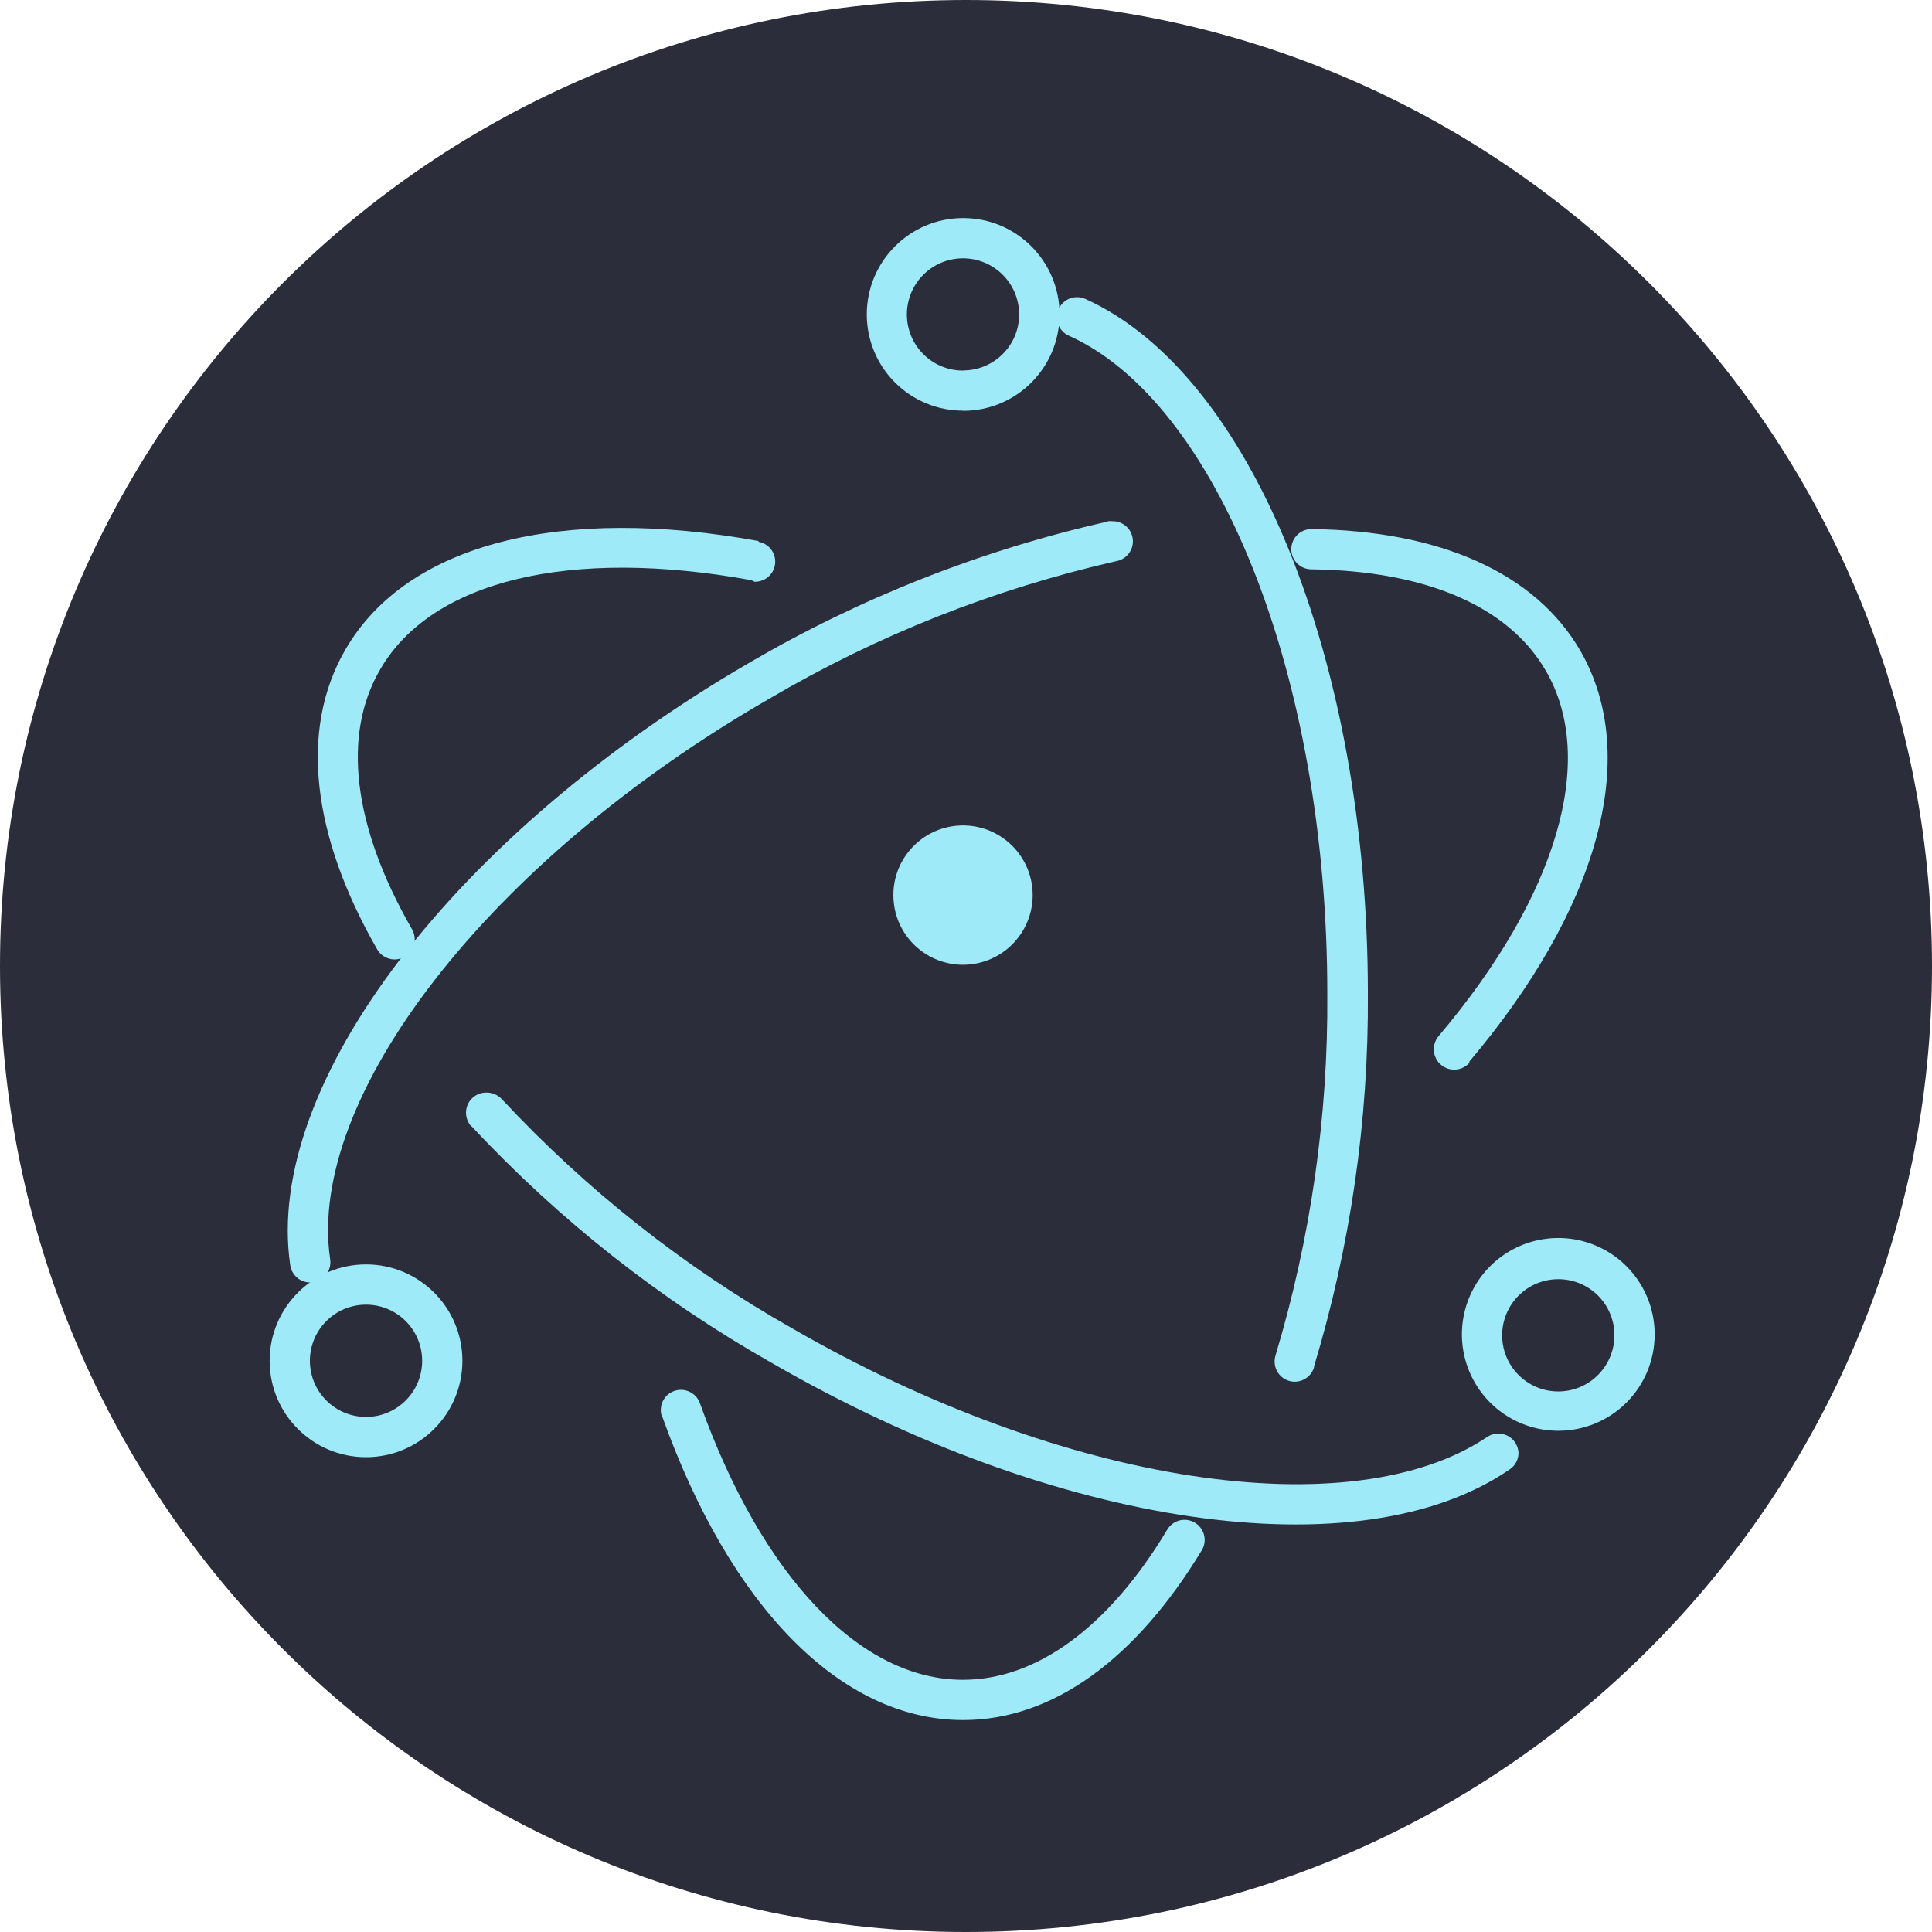
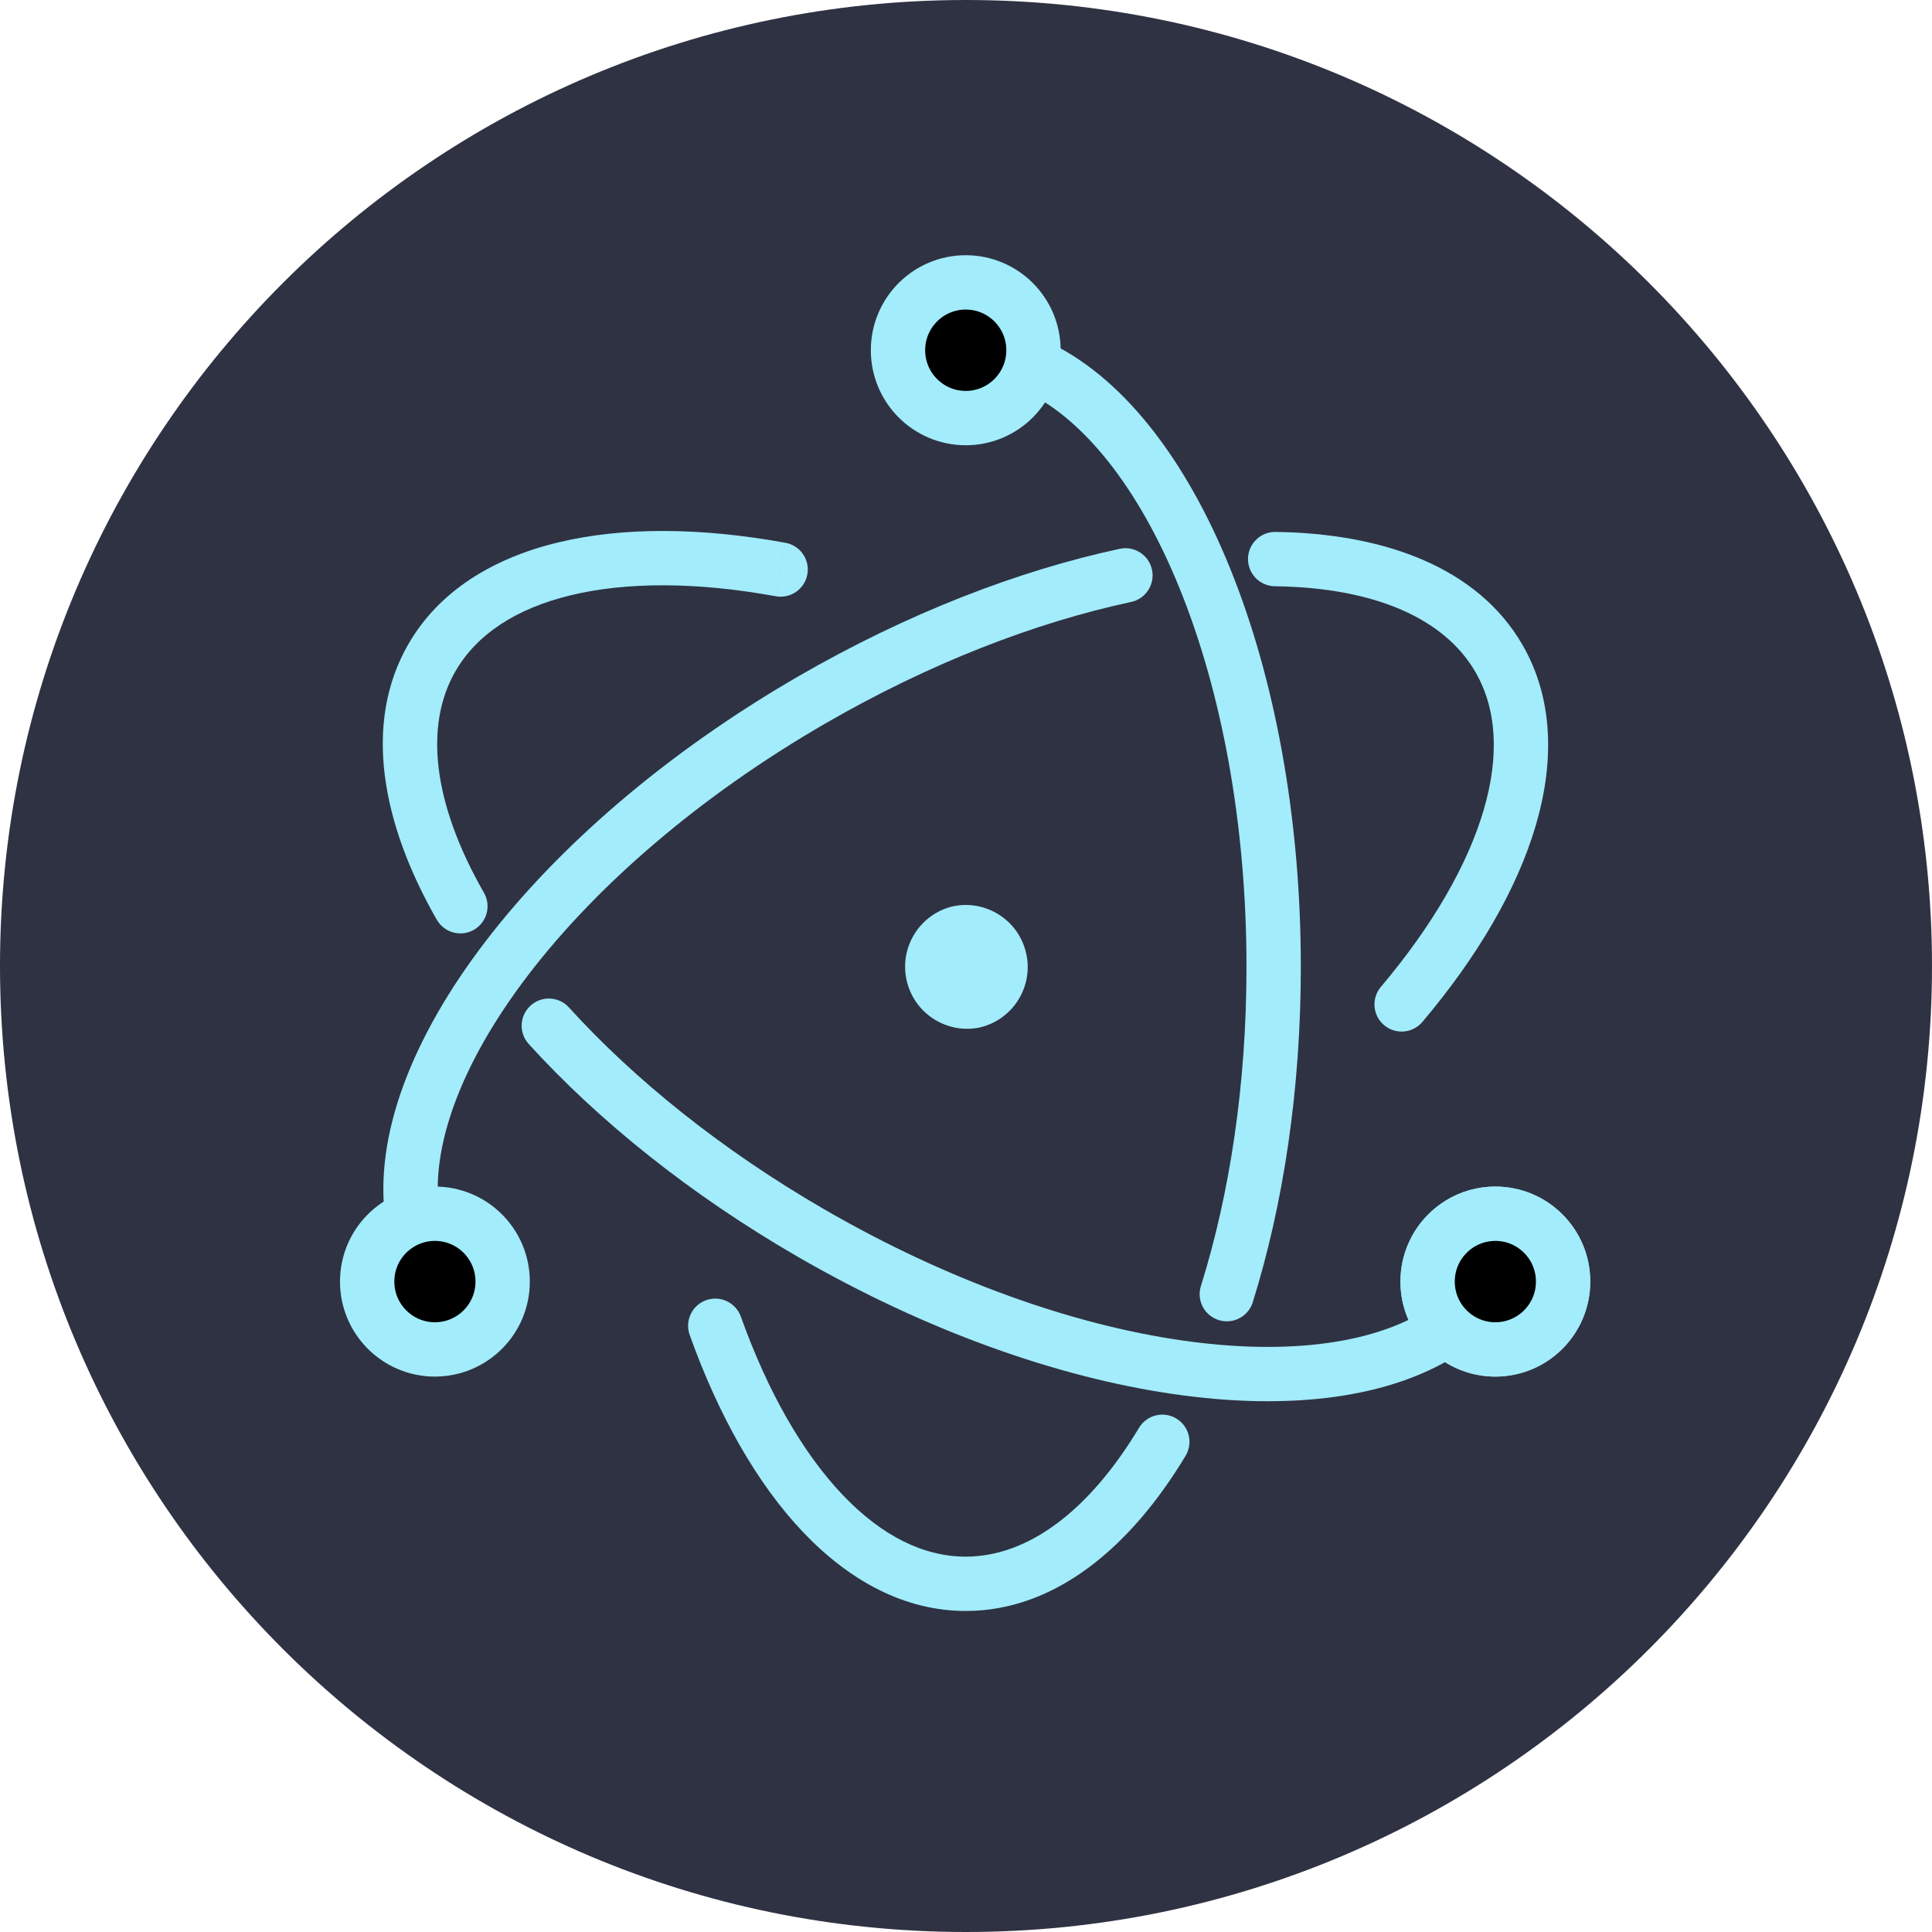
- <svg xmlns="http://www.w3.org/2000/svg" id="Layer_1" data-name="Layer 1" viewBox="0 0 122.88 122.88">
-   <defs>
-     <style>.cls-1{fill:#2b2e3a;fill-rule:evenodd;}.cls-2{fill:#9feaf9;}</style>
-   </defs>
-   <path class="cls-1" d="M122.88,61.44a61.44,61.44,0,1,0-61.44,61.44,61.44,61.44,0,0,0,61.44-61.44Z" />
-   <path class="cls-2" d="M48.24,34.41c-12.48-2.27-22.35.11-26.28,6.92-2.94,5.09-2.1,11.83,2,19a1.28,1.28,0,1,0,2.22-1.27c-3.72-6.49-4.44-12.31-2-16.48,3.27-5.66,12.07-7.78,23.61-5.68L48,37a1.28,1.28,0,0,0,.25-2.54ZM30,71.64A80.13,80.13,0,0,0,49.11,86.7C67.21,97.16,86.49,100,96,93.47a1.26,1.26,0,0,0,.58-1.07,1.28,1.28,0,0,0-2-1C86,97.16,67.73,94.5,50.39,84.49A77.33,77.33,0,0,1,31.92,69.91a1.33,1.33,0,0,0-1-.42,1.28,1.28,0,0,0-1.28,1.28,1.33,1.33,0,0,0,.33.87Z" />
-   <path class="cls-2" d="M93.42,67.56c8.17-9.65,11-19.37,7.1-26.16-2.89-5-9-7.65-17.11-7.75a1.28,1.28,0,0,0,0,2.56c7.3.09,12.56,2.37,14.92,6.47,3.26,5.64.72,14.3-6.84,23.23a1.28,1.28,0,1,0,2,1.65Zm-23-34.38a80.12,80.12,0,0,0-22.81,9C29,53,16.76,68.93,18.46,80.47A1.28,1.28,0,0,0,21,80.1C19.48,69.85,31,54.77,48.93,44.44A77.24,77.24,0,0,1,71,35.69a1.28,1.28,0,0,0-.24-2.54,1.36,1.36,0,0,0-.29,0Z" />
-   <path class="cls-2" d="M42.13,90.12c4.27,11.93,11.26,19.28,19.13,19.28,5.73,0,11-3.91,15.17-10.79a1.21,1.21,0,0,0,.19-.67,1.28,1.28,0,0,0-2.38-.65c-3.72,6.19-8.29,9.55-13,9.55-6.53,0-12.77-6.55-16.72-17.58a1.28,1.28,0,0,0-2.49.41,1.16,1.16,0,0,0,.08.45Zm41.44-3.19A80.15,80.15,0,0,0,87,63.2C87,42,79.55,23.72,69,19a1.34,1.34,0,0,0-.49-.1,1.28,1.28,0,0,0-.55,2.44C77.37,25.55,84.42,42.9,84.42,63.2a77.92,77.92,0,0,1-3.29,23,1.34,1.34,0,0,0-.06.4,1.28,1.28,0,0,0,1.28,1.28,1.29,1.29,0,0,0,1.23-.92Zm21.67-2A6.13,6.13,0,1,0,99.11,91a6.12,6.12,0,0,0,6.13-6.12Zm-2.56,0a3.57,3.57,0,1,1-3.57-3.57,3.56,3.56,0,0,1,3.57,3.57Zm-79.4,7.75a6.13,6.13,0,1,0-6.13-6.13,6.13,6.13,0,0,0,6.13,6.13Zm0-2.56a3.57,3.57,0,1,1,3.57-3.57,3.57,3.57,0,0,1-3.57,3.57Z" />
-   <path class="cls-2" d="M61.26,26.13A6.13,6.13,0,1,0,55.13,20a6.12,6.12,0,0,0,6.13,6.12Zm0-2.56A3.57,3.57,0,1,1,64.82,20a3.56,3.56,0,0,1-3.56,3.56Zm.93,37.69a4.43,4.43,0,0,1-5.27-3.39,4.92,4.92,0,0,1-.1-.94,4.43,4.43,0,1,1,5.37,4.33Z" />
+ <svg xmlns="http://www.w3.org/2000/svg" preserveAspectRatio="xMidYMid" viewBox="0 0 128 128">
+   <circle cx="64" cy="64" r="64" fill="#2F3242" />
+   <path fill="#A2ECFB" d="M51.395 39.503a1.8 1.8 0 0 0 .646-3.542l-.646 3.542Zm-22.78 4.072 1.56.9-1.56-.9Zm.324 17.36a1.8 1.8 0 0 0 3.125-1.788l-3.125 1.789Zm8.755 5.81a1.8 1.8 0 0 0-2.665 2.422l2.664-2.421Zm16.055 14.956-.901 1.559.9-1.559Zm43.172 7.814a1.8 1.8 0 1 0-2.03-2.973l2.03 2.973ZM52.04 35.961c-5.57-1.016-10.756-1.064-15.067-.023-4.32 1.043-7.89 3.22-9.918 6.738l3.119 1.798c1.394-2.42 3.97-4.15 7.644-5.037 3.682-.89 8.336-.89 13.576.066l.646-3.542Zm-24.985 6.715c-3.013 5.227-1.778 11.864 1.883 18.26l3.125-1.789c-3.406-5.95-3.955-11.089-1.89-14.673l-3.118-1.798Zm7.973 26.49c4.61 5.074 10.687 9.97 17.819 14.094l1.802-3.117c-6.842-3.956-12.62-8.624-16.956-13.397l-2.665 2.42ZM52.848 83.26c8.496 4.913 17.198 7.984 24.887 9.1 7.624 1.108 14.54.328 19.186-2.845l-2.03-2.973c-3.566 2.435-9.4 3.307-16.639 2.256-7.173-1.041-15.443-3.937-23.602-8.655l-1.802 3.117Zm52.511 1.648a6.292 6.292 0 0 0-6.288-6.295v3.6a2.691 2.691 0 0 1 2.688 2.695h3.6Zm-6.288-6.295a6.291 6.291 0 0 0-6.288 6.295h3.6a2.691 2.691 0 0 1 2.688-2.695v-3.6Zm-6.288 6.295a6.291 6.291 0 0 0 6.288 6.295v-3.6a2.691 2.691 0 0 1-2.688-2.695h-3.6Zm6.288 6.295a6.292 6.292 0 0 0 6.288-6.295h-3.6a2.691 2.691 0 0 1-2.688 2.695v3.6Z" />
+   <path fill="#A2ECFB" d="M91.487 65.382a1.8 1.8 0 1 0 2.75 2.324l-2.75-2.324Zm7.83-21.747-1.56.9 1.56-.9Zm-14.81-8.394a1.8 1.8 0 1 0-.047 3.6l.047-3.6Zm-9.566 4.64a1.8 1.8 0 0 0-.756-3.52l.756 3.52Zm-21.157 6.492.9 1.558-.9-1.558ZM25.549 80.905a1.8 1.8 0 0 0 3.562-.522l-3.562.522Zm68.688-13.2c3.647-4.314 6.268-8.778 7.515-13.027 1.249-4.257 1.148-8.43-.876-11.941l-3.119 1.797c1.392 2.415 1.603 5.508.54 9.13-1.065 3.63-3.379 7.658-6.81 11.718l2.75 2.324Zm6.639-24.968c-2.964-5.143-9.168-7.402-16.369-7.496l-.047 3.6c6.673.087 11.266 2.17 13.297 5.693l3.119-1.797Zm-26.69-6.377c-6.75 1.449-14.098 4.288-21.303 8.455l1.802 3.116c6.912-3.997 13.91-6.69 20.256-8.05l-.756-3.52Zm-21.303 8.455c-8.746 5.057-15.916 11.28-20.734 17.578-4.772 6.237-7.434 12.819-6.6 18.512l3.562-.522c-.627-4.28 1.364-9.877 5.897-15.803 4.488-5.866 11.276-11.791 19.677-16.649l-1.802-3.116Z" />
+   <path fill="#A2ECFB" d="M49.083 87.23a1.8 1.8 0 1 0-3.39 1.212l3.39-1.212Zm29.48 9.196a1.8 1.8 0 0 0-3.086-1.853l3.087 1.853ZM79.57 85.18a1.8 1.8 0 1 0 3.436 1.073L79.57 85.18Zm4.813-21.113h-1.8 1.8ZM69.156 22.53a1.8 1.8 0 1 0-1.463 3.29l1.463-3.29ZM45.693 88.442c1.906 5.332 4.457 9.849 7.51 13.063 3.06 3.219 6.725 5.226 10.78 5.226v-3.6c-2.785 0-5.566-1.366-8.17-4.106-2.609-2.746-4.936-6.777-6.73-11.796l-3.39 1.213Zm18.29 18.289c5.886 0 10.91-4.189 14.58-10.305l-3.086-1.853c-3.399 5.662-7.465 8.558-11.494 8.558v3.6Zm19.023-20.478c2.02-6.467 3.177-14.07 3.177-22.186h-3.6c0 7.787-1.11 15.025-3.013 21.113l3.436 1.073Zm3.177-22.186c0-9.953-1.74-19.145-4.687-26.417-2.921-7.206-7.152-12.813-12.34-15.12l-1.463 3.29c3.943 1.753 7.692 6.336 10.467 13.183 2.749 6.78 4.423 15.504 4.423 25.064h3.6Z" />
+   <path fill-rule="evenodd" stroke="#A2ECFB" stroke-linecap="round" stroke-width="3.6" d="M103.559 84.908a4.491 4.491 0 0 0-4.488-4.495 4.491 4.491 0 0 0-4.488 4.495 4.491 4.491 0 0 0 4.488 4.495 4.491 4.491 0 0 0 4.488-4.495v0ZM28.814 89.403a4.492 4.492 0 0 0 4.488-4.495 4.492 4.492 0 0 0-4.488-4.495 4.491 4.491 0 0 0-4.488 4.495 4.491 4.491 0 0 0 4.488 4.495v0Z" clip-rule="evenodd" />
+   <ellipse cx="63.983" cy="23.204" stroke="#A2ECFB" stroke-linecap="round" stroke-width="3.6" rx="4.488" ry="4.495" />
+   <path fill="#A2ECFB" fill-rule="evenodd" d="M64.85 68.086a4.112 4.112 0 0 1-1.733-8.037 4.105 4.105 0 0 1 4.878 3.15 4.111 4.111 0 0 1-3.145 4.887Z" clip-rule="evenodd" />
</svg>
